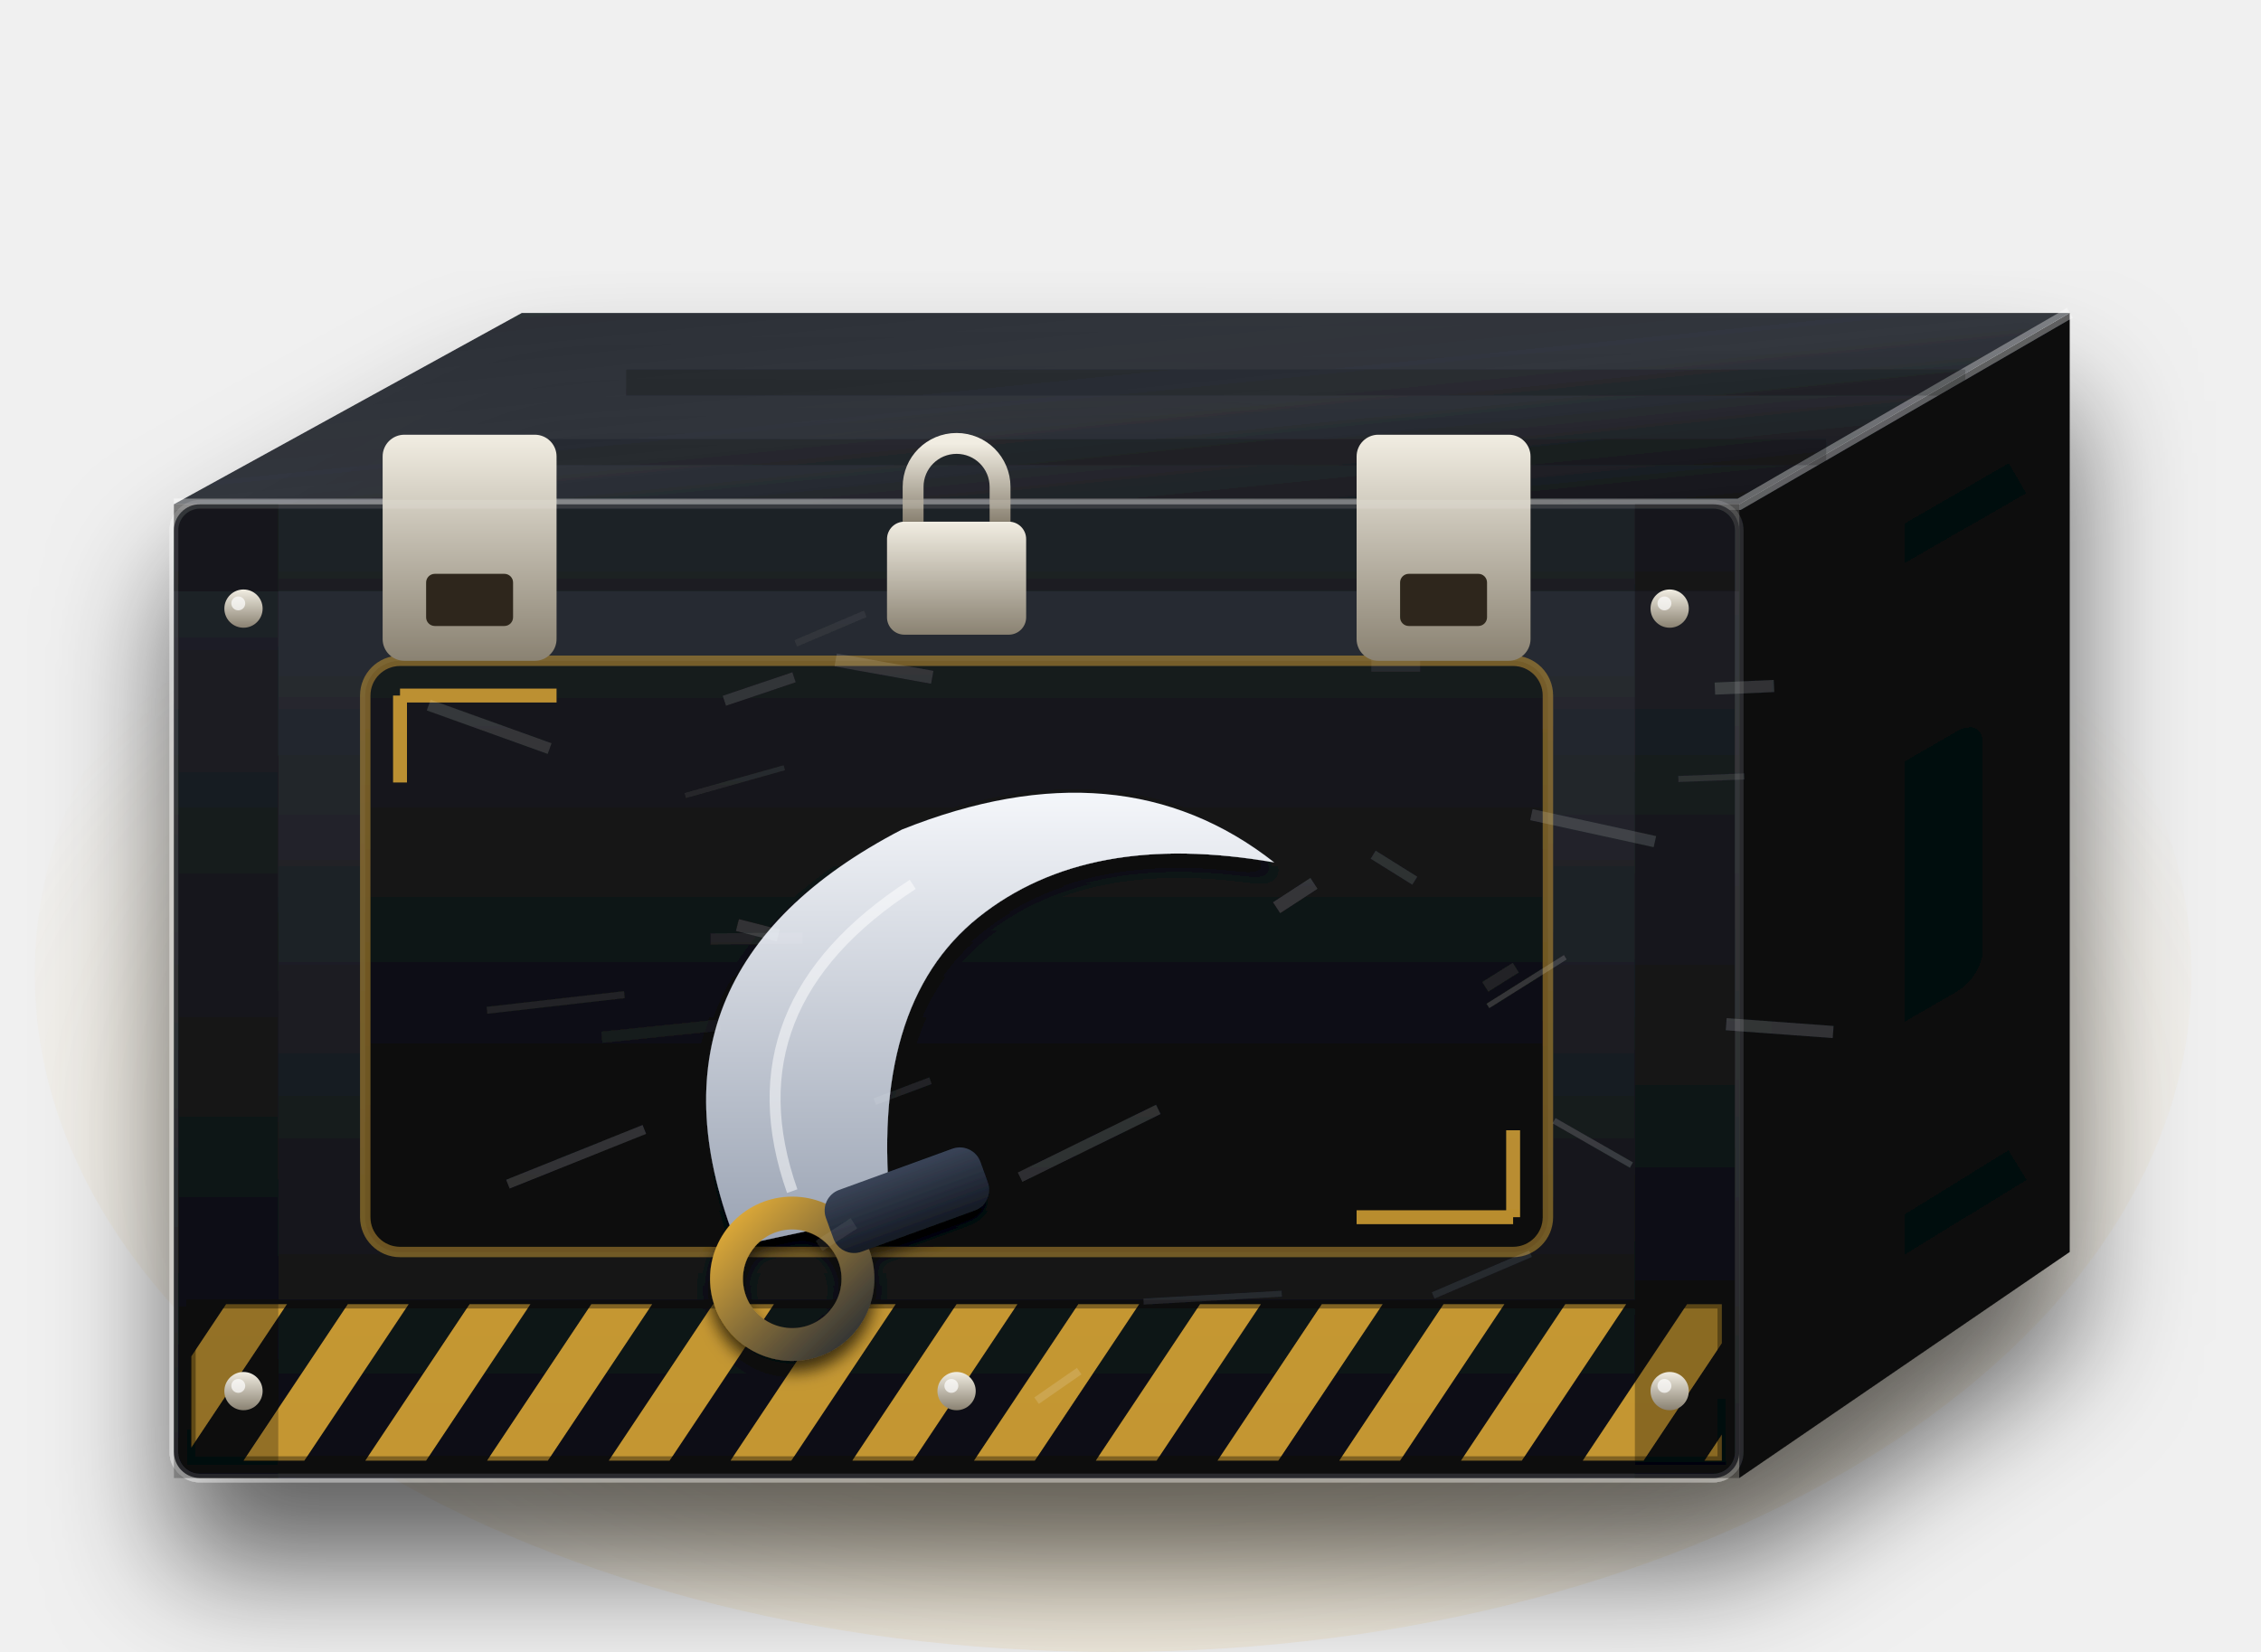
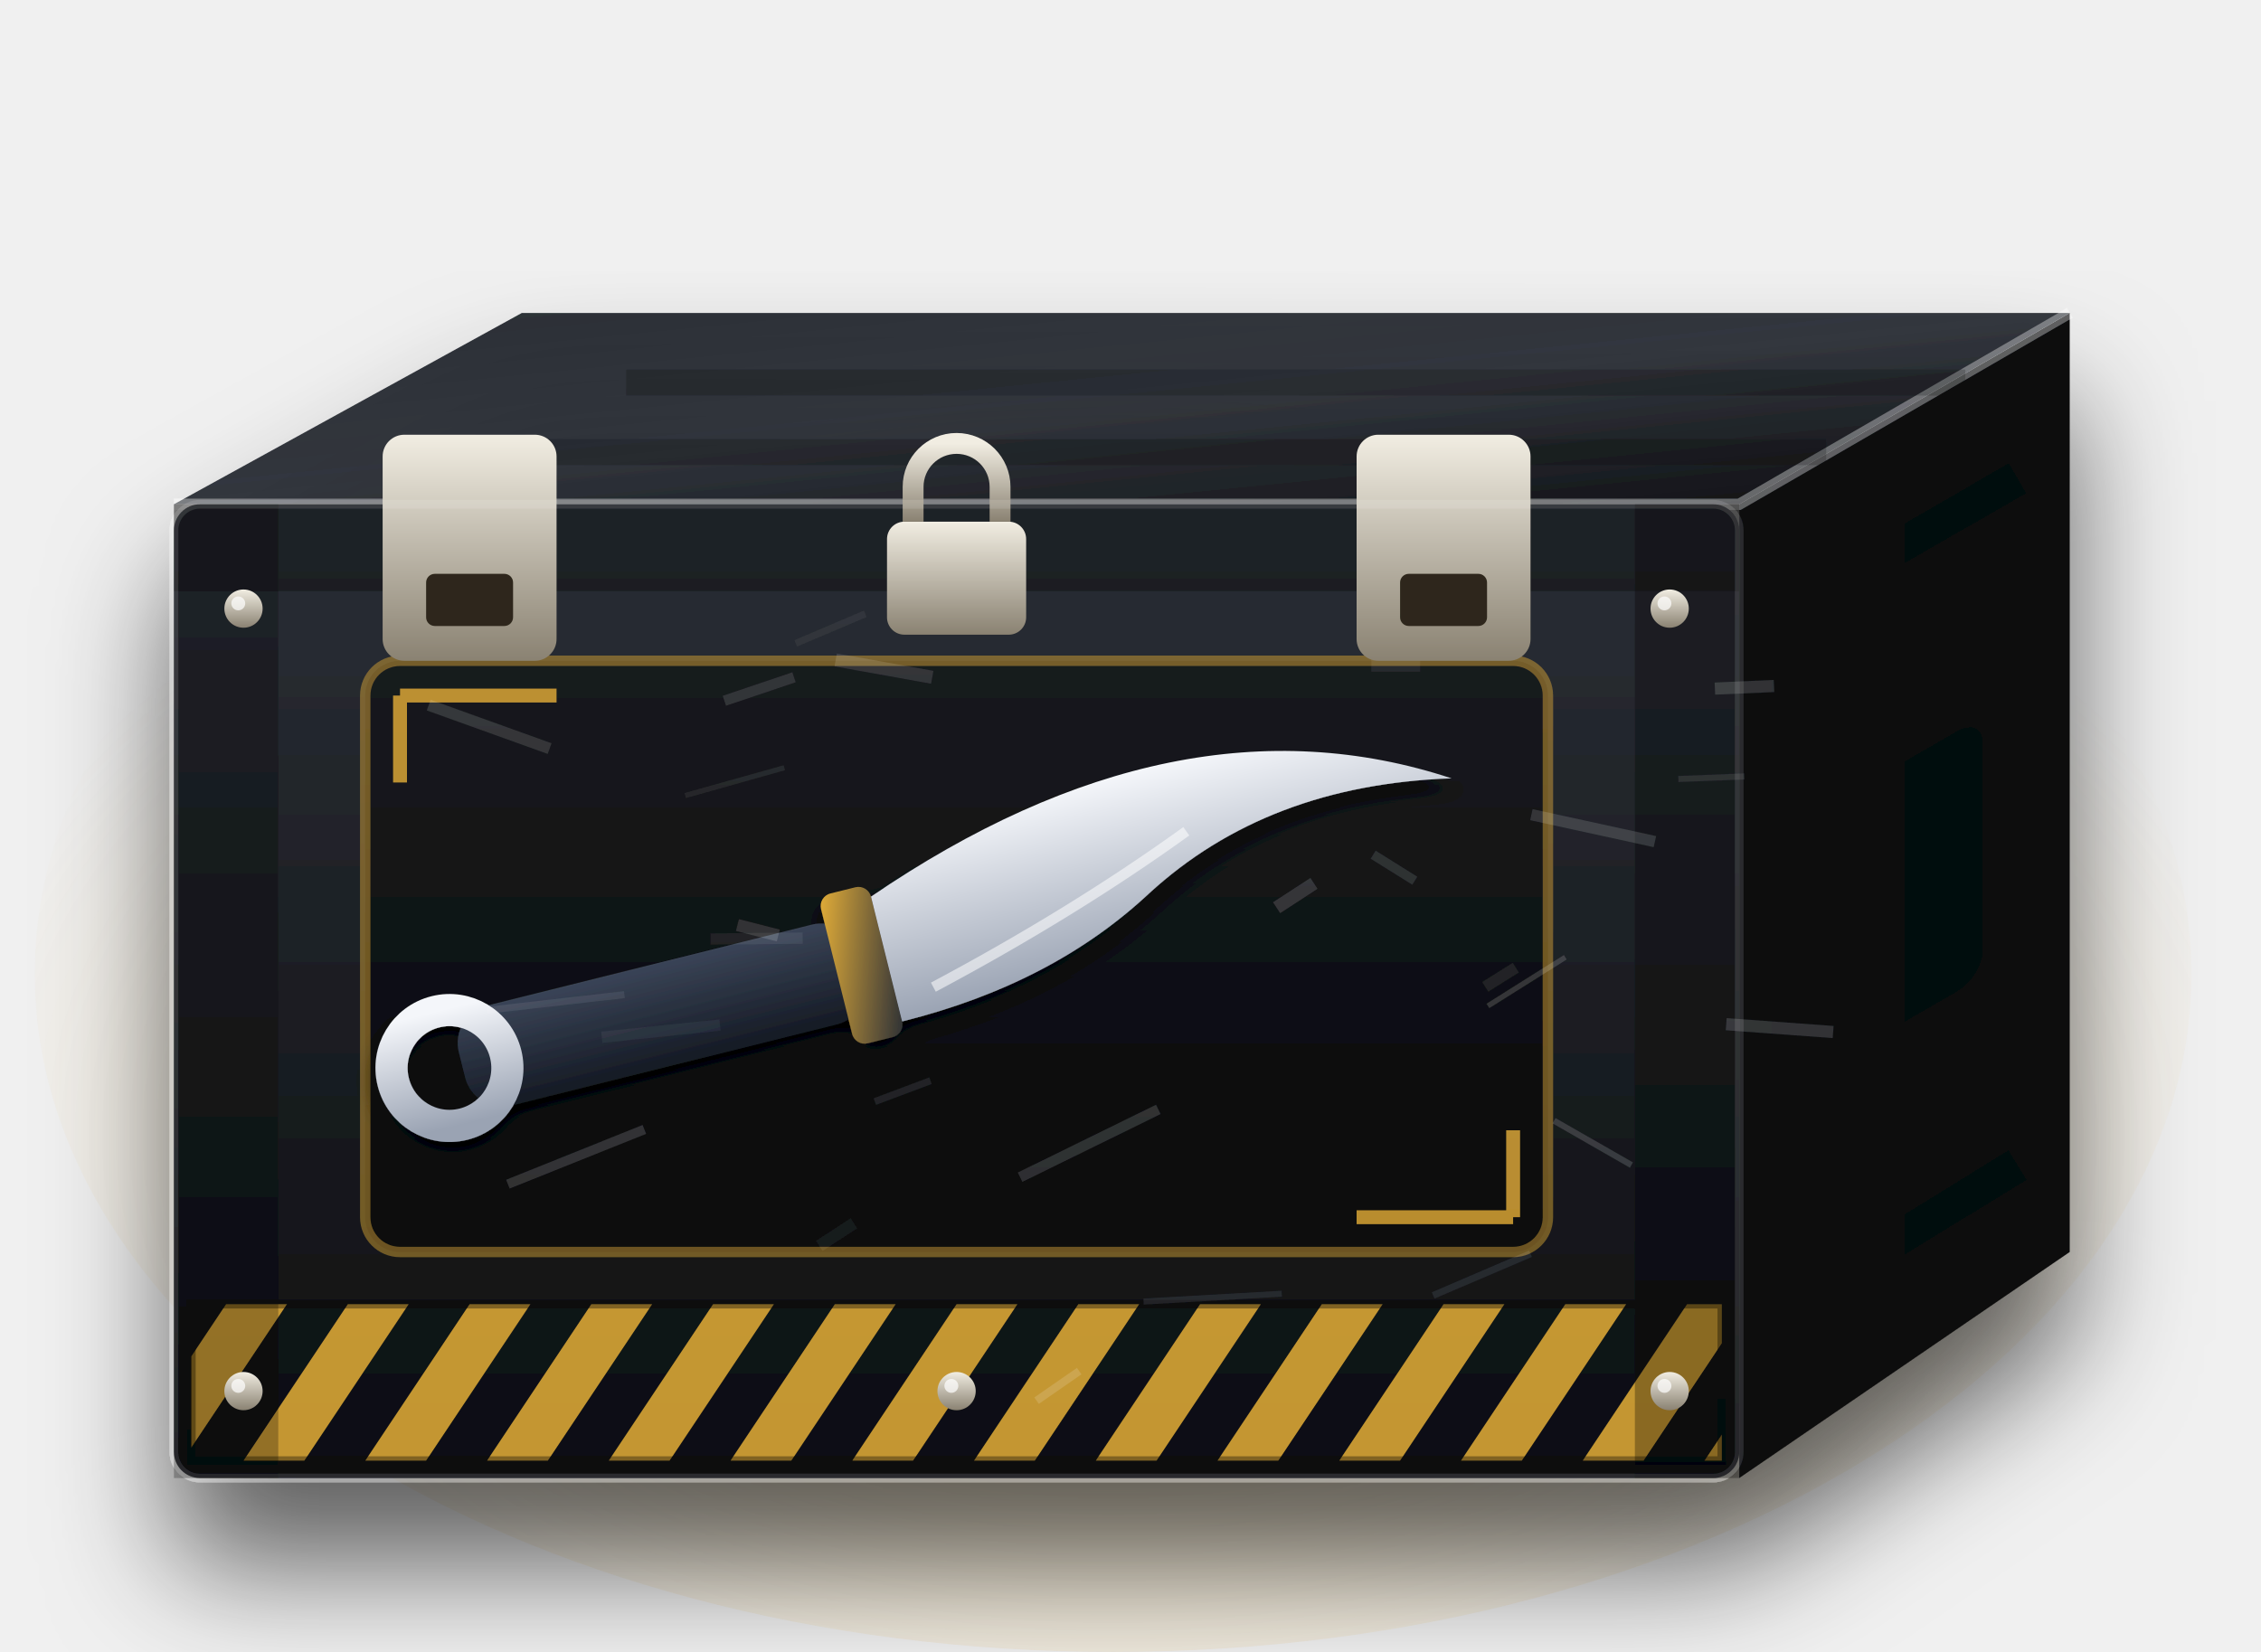
<svg xmlns="http://www.w3.org/2000/svg" viewBox="0 0 260 190" fill="none">
  <defs>
    <linearGradient id="bladef" x1="0" y1="0" x2="0" y2="1">
      <stop offset="0" stop-color="#2b2f36" />
      <stop offset="1" stop-color="#0c0e11" />
    </linearGradient>
    <linearGradient id="bladet" x1="0" y1="0" x2="1" y2="1">
      <stop offset="0" stop-color="#2b2f36" />
      <stop offset=".5" stop-color="#2b2f36" stop-opacity=".95" />
      <stop offset="1" stop-color="#0c0e11" />
    </linearGradient>
    <linearGradient id="blades" x1="0" y1="0" x2="1" y2="0">
      <stop offset="0" stop-color="#0c0e11" />
      <stop offset="1" stop-color="#07090c" />
    </linearGradient>
    <linearGradient id="bladem" x1="0" y1="0" x2="0" y2="1">
      <stop offset="0" stop-color="#f1ede2" />
      <stop offset="1" stop-color="#8a8272" />
    </linearGradient>
    <linearGradient id="bladep" x1="0" y1="0" x2="0" y2="1">
      <stop offset="0" stop-color="#000" stop-opacity=".35" />
      <stop offset="1" stop-color="#000" stop-opacity=".55" />
    </linearGradient>
    <radialGradient id="bladeg" cx=".5" cy=".62" r=".55">
      <stop offset="0" stop-color="#e4ae39" stop-opacity=".35" />
      <stop offset="1" stop-color="#e4ae39" stop-opacity="0" />
    </radialGradient>
    <linearGradient id="m" x1="0" y1="0" x2="0" y2="1">
      <stop offset="0" stop-color="#f4f6fa" />
      <stop offset="1" stop-color="#9aa3b3" />
    </linearGradient>
    <linearGradient id="d" x1="0" y1="0" x2="0" y2="1">
      <stop offset="0" stop-color="#3a4457" />
      <stop offset="1" stop-color="#151a24" />
    </linearGradient>
    <linearGradient id="acc" x1="0" y1="0" x2="1" y2="1">
      <stop offset="0" stop-color="#e4ae39" />
      <stop offset="1" stop-color="#2b2f36" />
    </linearGradient>
    <filter id="bladesh" x="-10%" y="-10%" width="120%" height="140%">
      <feDropShadow dx="0" dy="10" stdDeviation="7" flood-color="#000" flood-opacity=".6" />
    </filter>
    <filter id="bladews" x="-20%" y="-20%" width="140%" height="160%">
      <feDropShadow dx="0" dy="2" stdDeviation="1.5" flood-color="#000" flood-opacity=".7" />
    </filter>
  </defs>
  <ellipse cx="128" cy="112" rx="124" ry="78" fill="url(#bladeg)" />
  <g filter="url(#bladesh)">
    <path d="M200 58 L238 36 V144 L200 170 Z" fill="url(#blades)" />
    <path d="M206 70 L232 55 M206 150 L232 134" stroke="#000" stroke-opacity=".35" stroke-width="4" />
    <rect x="212" y="90" width="16" height="30" rx="3" transform="skewY(-30) translate(0 124)" fill="#000" fill-opacity=".35" />
    <path d="M20 58 L200 58 L238 36 L60 36 Z" fill="url(#bladet)" />
    <path d="M20 58 L200 58 L238 36" stroke="#fff" stroke-opacity=".35" stroke-width="1.3" />
    <path d="M58 52 L210 52 M72 44 L226 44" stroke="#000" stroke-opacity=".18" stroke-width="3" />
    <rect x="20" y="58" width="180" height="112" rx="3" fill="url(#bladef)" />
    <rect x="20" y="58" width="180" height="10" fill="#000" fill-opacity=".3" />
    <clipPath id="bladehz">
      <rect x="22" y="150" width="176" height="18" />
    </clipPath>
    <g clip-path="url(#bladehz)">
      <path d="M14 168 l12 -18 h7 l-12 18 z" fill="#e4ae39" fill-opacity=".85" />
      <path d="M28 168 l12 -18 h7 l-12 18 z" fill="#e4ae39" fill-opacity=".85" />
      <path d="M42 168 l12 -18 h7 l-12 18 z" fill="#e4ae39" fill-opacity=".85" />
      <path d="M56 168 l12 -18 h7 l-12 18 z" fill="#e4ae39" fill-opacity=".85" />
      <path d="M70 168 l12 -18 h7 l-12 18 z" fill="#e4ae39" fill-opacity=".85" />
      <path d="M84 168 l12 -18 h7 l-12 18 z" fill="#e4ae39" fill-opacity=".85" />
      <path d="M98 168 l12 -18 h7 l-12 18 z" fill="#e4ae39" fill-opacity=".85" />
      <path d="M112 168 l12 -18 h7 l-12 18 z" fill="#e4ae39" fill-opacity=".85" />
      <path d="M126 168 l12 -18 h7 l-12 18 z" fill="#e4ae39" fill-opacity=".85" />
      <path d="M140 168 l12 -18 h7 l-12 18 z" fill="#e4ae39" fill-opacity=".85" />
      <path d="M154 168 l12 -18 h7 l-12 18 z" fill="#e4ae39" fill-opacity=".85" />
      <path d="M168 168 l12 -18 h7 l-12 18 z" fill="#e4ae39" fill-opacity=".85" />
      <path d="M182 168 l12 -18 h7 l-12 18 z" fill="#e4ae39" fill-opacity=".85" />
      <path d="M196 168 l12 -18 h7 l-12 18 z" fill="#e4ae39" fill-opacity=".85" />
      <path d="M210 168 l12 -18 h7 l-12 18 z" fill="#e4ae39" fill-opacity=".85" />
      <path d="M224 168 l12 -18 h7 l-12 18 z" fill="#e4ae39" fill-opacity=".85" />
    </g>
    <rect x="22" y="150" width="176" height="18" fill="none" stroke="#000" stroke-opacity=".35" />
    <rect x="20" y="58" width="12" height="112" fill="#000" fill-opacity=".25" />
    <rect x="188" y="58" width="12" height="112" fill="#000" fill-opacity=".3" />
    <rect x="42" y="76" width="136" height="68" rx="4" fill="url(#bladep)" stroke="#e4ae39" stroke-opacity=".45" stroke-width="1.2" />
    <path d="M46 80 h18 M46 80 v10 M174 140 h-18 M174 140 v-10" stroke="#e4ae39" stroke-opacity=".8" stroke-width="1.6" />
-     <g transform="translate(47 74) scale(.63)" filter="url(#bladews)">
-       <path d="M60 110 Q40 60 90 34 Q130 18 158 40 Q124 34 104 50 Q84 66 88 104 Z" fill="url(#m)" />
-       <path d="M70 100 Q58 66 92 44" stroke="#fff" stroke-opacity=".5" stroke-width="2" />
-       <circle cx="70" cy="116" r="12" stroke="url(#acc)" stroke-width="6" />
-       <rect x="76" y="96" width="30" height="12" rx="4" transform="rotate(-20 90 102)" fill="url(#d)" />
+     <g transform="translate(38 56) scale(.74) rotate(-14 100 70)" filter="url(#bladews)">
+       <rect x="18" y="62" width="64" height="16" rx="6" fill="url(#d)" />
+       <circle cx="16" cy="70" r="9" stroke="url(#m)" stroke-width="5" fill="none" />
+       <rect x="78" y="58" width="8" height="24" rx="2" fill="url(#acc)" />
+       <path d="M86 60 Q140 40 178 64 Q150 58 128 70 Q110 80 86 80 Z" fill="url(#m)" />
+       <path d="M92 76 Q116 70 136 62" stroke="#fff" stroke-opacity=".55" stroke-width="1.6" fill="none" />
    </g>
    <path d="M119.2 161.1 l4.9 -3.4" stroke="#fff" stroke-opacity="0.14" stroke-width="0.9" />
    <path d="M171.1 115.7 l8.9 -5.6" stroke="#fff" stroke-opacity="0.16" stroke-width="0.6" />
    <path d="M131.5 149.7 l15.9 -0.9" stroke="#fff" stroke-opacity="0.09" stroke-width="0.7" />
    <path d="M146.8 104.4 l4.3 -2.8" stroke="#fff" stroke-opacity="0.15" stroke-width="1.5" />
    <path d="M56.0 116.2 l15.8 -1.8" stroke="#fff" stroke-opacity="0.08" stroke-width="0.8" />
    <path d="M58.4 136.2 l15.7 -6.3" stroke="#fff" stroke-opacity="0.16" stroke-width="1.1" />
    <path d="M157.9 98.3 l4.8 3.0" stroke="#fff" stroke-opacity="0.12" stroke-width="1.1" />
    <path d="M94.2 143.3 l4.0 -2.6" stroke="#fff" stroke-opacity="0.07" stroke-width="1.4" />
    <path d="M84.8 106.4 l4.7 1.2" stroke="#fff" stroke-opacity="0.14" stroke-width="1.4" />
    <path d="M157.7 76.5 l5.6 -0.0" stroke="#fff" stroke-opacity="0.07" stroke-width="1.5" />
    <path d="M96.1 75.9 l11.1 2.0" stroke="#fff" stroke-opacity="0.12" stroke-width="1.5" />
    <path d="M83.3 80.6 l8.0 -2.7" stroke="#fff" stroke-opacity="0.12" stroke-width="1.2" />
    <path d="M193.0 89.6 l7.6 -0.3" stroke="#fff" stroke-opacity="0.09" stroke-width="0.7" />
    <path d="M170.8 113.5 l3.5 -2.2" stroke="#fff" stroke-opacity="0.08" stroke-width="1.3" />
    <path d="M197.2 79.2 l6.8 -0.3" stroke="#fff" stroke-opacity="0.15" stroke-width="1.4" />
    <path d="M117.3 135.4 l15.9 -7.8" stroke="#fff" stroke-opacity="0.15" stroke-width="1.2" />
    <path d="M91.5 74.0 l8.0 -3.4" stroke="#fff" stroke-opacity="0.05" stroke-width="0.8" />
    <path d="M178.7 128.9 l8.9 5.1" stroke="#fff" stroke-opacity="0.15" stroke-width="0.7" />
    <path d="M176.1 93.7 l14.2 3.1" stroke="#fff" stroke-opacity="0.14" stroke-width="1.3" />
    <path d="M164.8 149.0 l11.2 -4.8" stroke="#fff" stroke-opacity="0.09" stroke-width="0.8" />
    <path d="M69.2 119.3 l13.6 -1.4" stroke="#fff" stroke-opacity="0.05" stroke-width="1.3" />
    <path d="M49.3 81.1 l13.9 5.0" stroke="#fff" stroke-opacity="0.13" stroke-width="1.3" />
    <path d="M100.6 126.7 l6.4 -2.4" stroke="#fff" stroke-opacity="0.09" stroke-width="0.8" />
    <path d="M198.5 117.8 l12.3 0.9" stroke="#fff" stroke-opacity="0.16" stroke-width="1.4" />
    <path d="M78.8 91.5 l11.4 -3.2" stroke="#fff" stroke-opacity="0.08" stroke-width="0.6" />
    <path d="M81.7 108.0 l10.6 -0.1" stroke="#fff" stroke-opacity="0.07" stroke-width="1.3" />
    <circle cx="28" cy="70" r="2.2" fill="url(#bladem)" />
    <circle cx="27.4" cy="69.4" r="0.8" fill="#fff" fill-opacity=".7" />
    <circle cx="192" cy="70" r="2.2" fill="url(#bladem)" />
    <circle cx="191.4" cy="69.4" r="0.8" fill="#fff" fill-opacity=".7" />
    <circle cx="28" cy="160" r="2.2" fill="url(#bladem)" />
    <circle cx="27.4" cy="159.4" r="0.8" fill="#fff" fill-opacity=".7" />
    <circle cx="192" cy="160" r="2.2" fill="url(#bladem)" />
    <circle cx="191.4" cy="159.4" r="0.8" fill="#fff" fill-opacity=".7" />
    <circle cx="110" cy="70" r="2.2" fill="url(#bladem)" />
    <circle cx="109.4" cy="69.4" r="0.8" fill="#fff" fill-opacity=".7" />
    <circle cx="110" cy="160" r="2.2" fill="url(#bladem)" />
    <circle cx="109.4" cy="159.4" r="0.8" fill="#fff" fill-opacity=".7" />
    <rect x="44" y="50" width="20" height="26" rx="2.5" fill="url(#bladem)" />
    <rect x="49" y="66" width="10" height="6" rx="1" fill="#2e281c" />
    <rect x="156" y="50" width="20" height="26" rx="2.5" fill="url(#bladem)" />
    <rect x="161" y="66" width="10" height="6" rx="1" fill="#2e281c" />
    <rect x="102" y="60" width="16" height="13" rx="2" fill="url(#bladem)" />
    <path d="M105 60 v-4 a5 5 0 0 1 10 0 v4" stroke="url(#bladem)" stroke-width="2.4" fill="none" />
    <text x="110" y="184" opacity="0" text-anchor="middle" font-family="Arial Black, Arial, sans-serif" font-weight="900" font-size="9" letter-spacing="3" fill="#000" fill-opacity=".45">GRADERUP</text>
    <rect x="20" y="58" width="180" height="112" rx="3" stroke="#fff" stroke-opacity=".12" />
  </g>
</svg>
